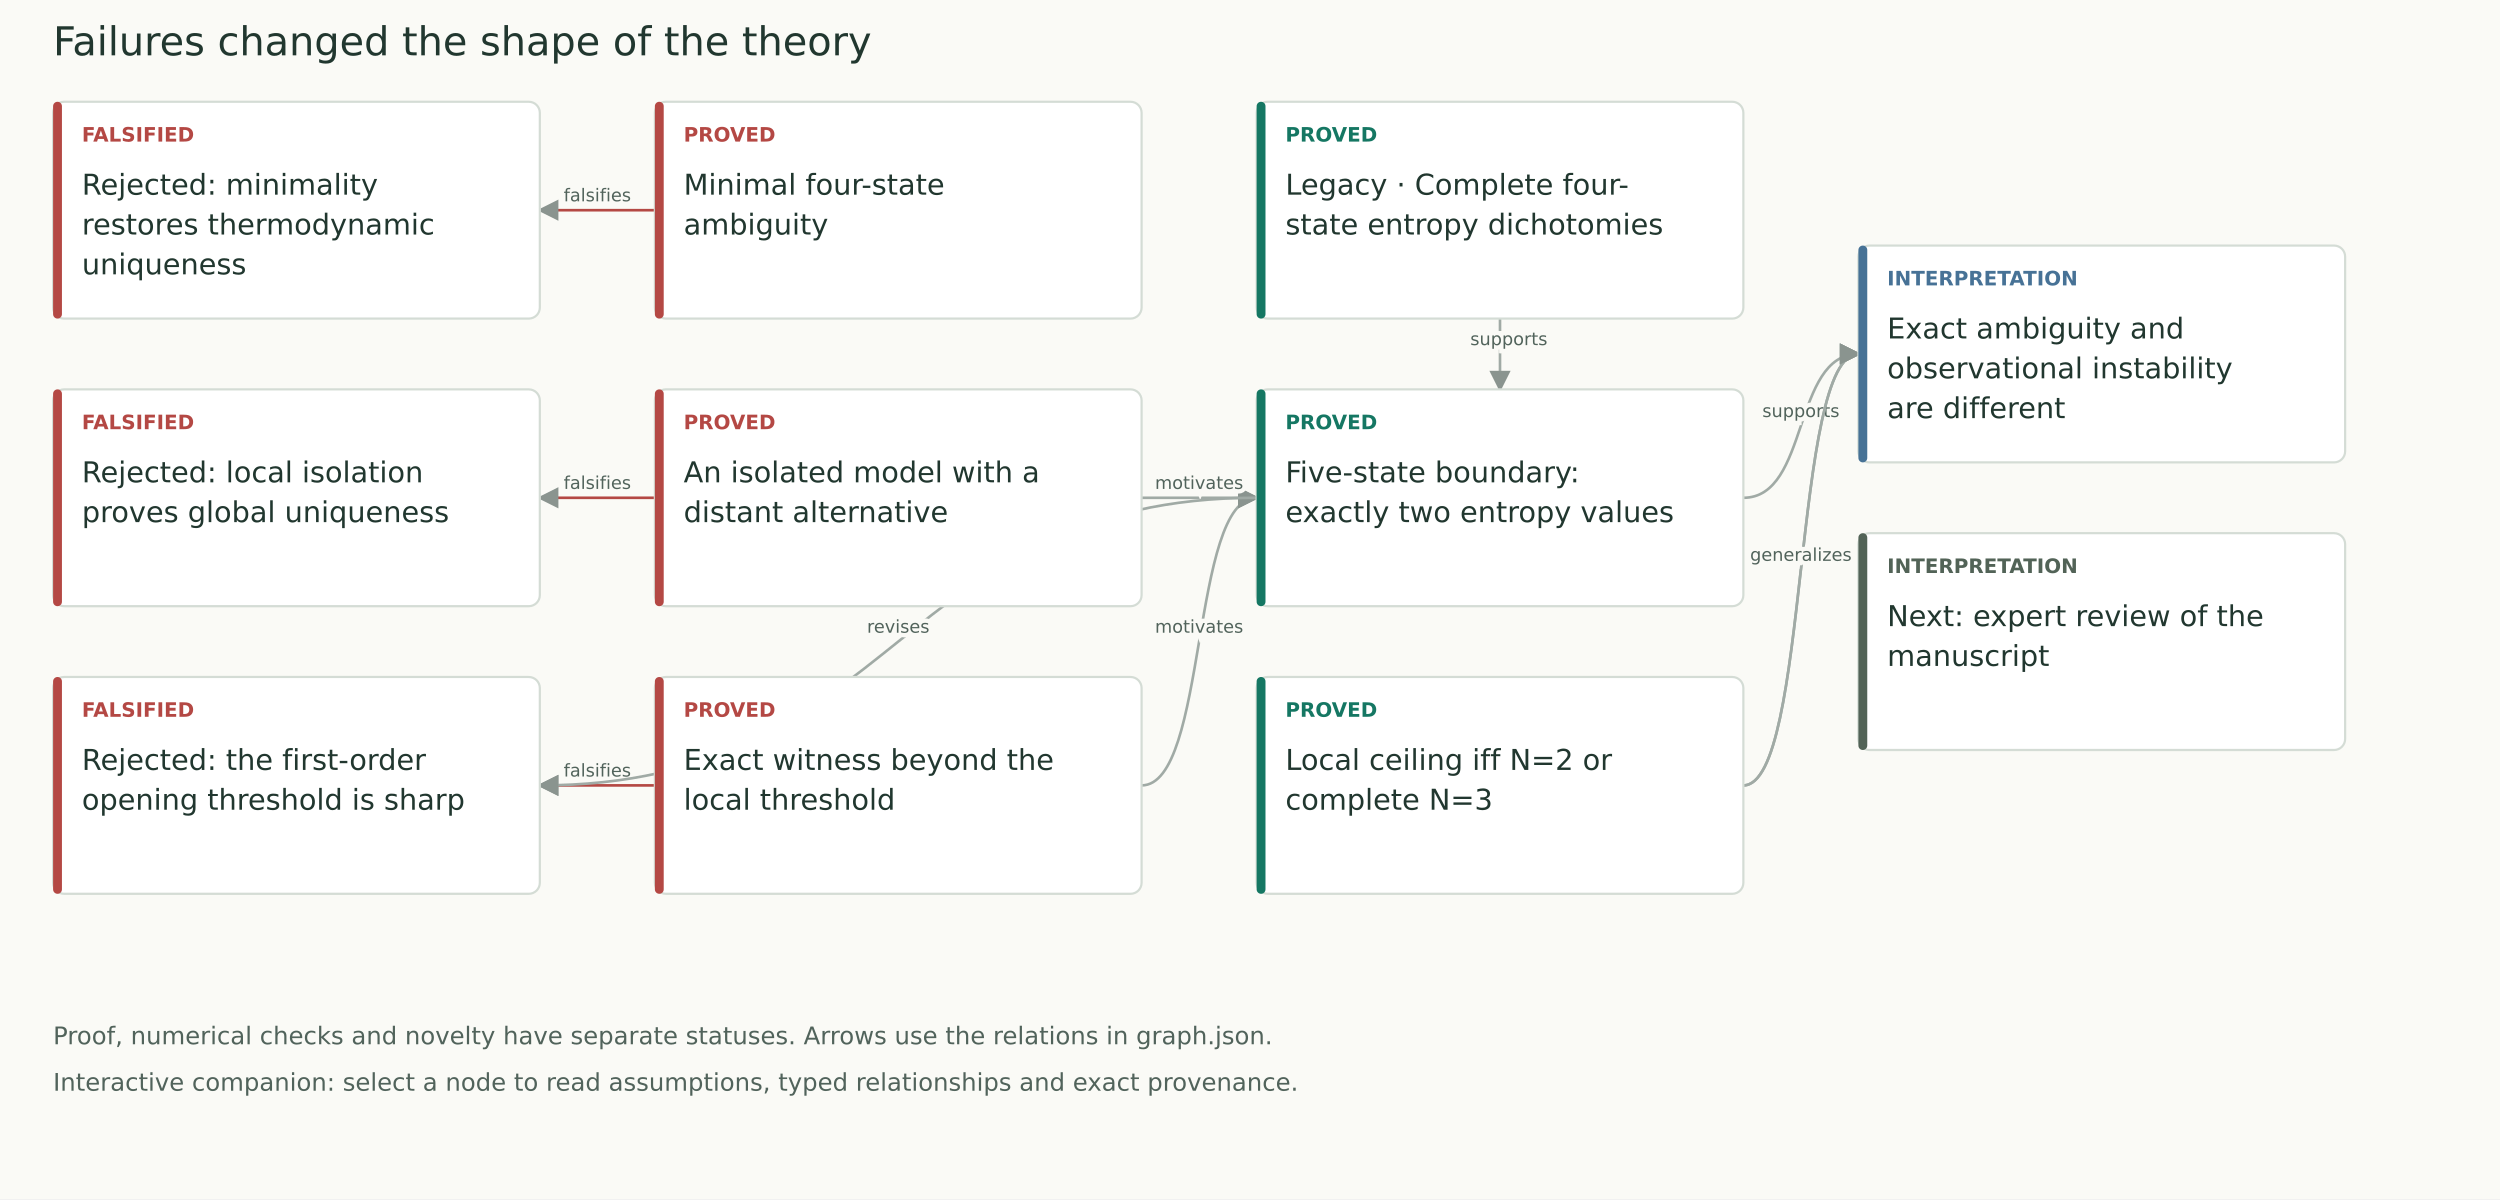
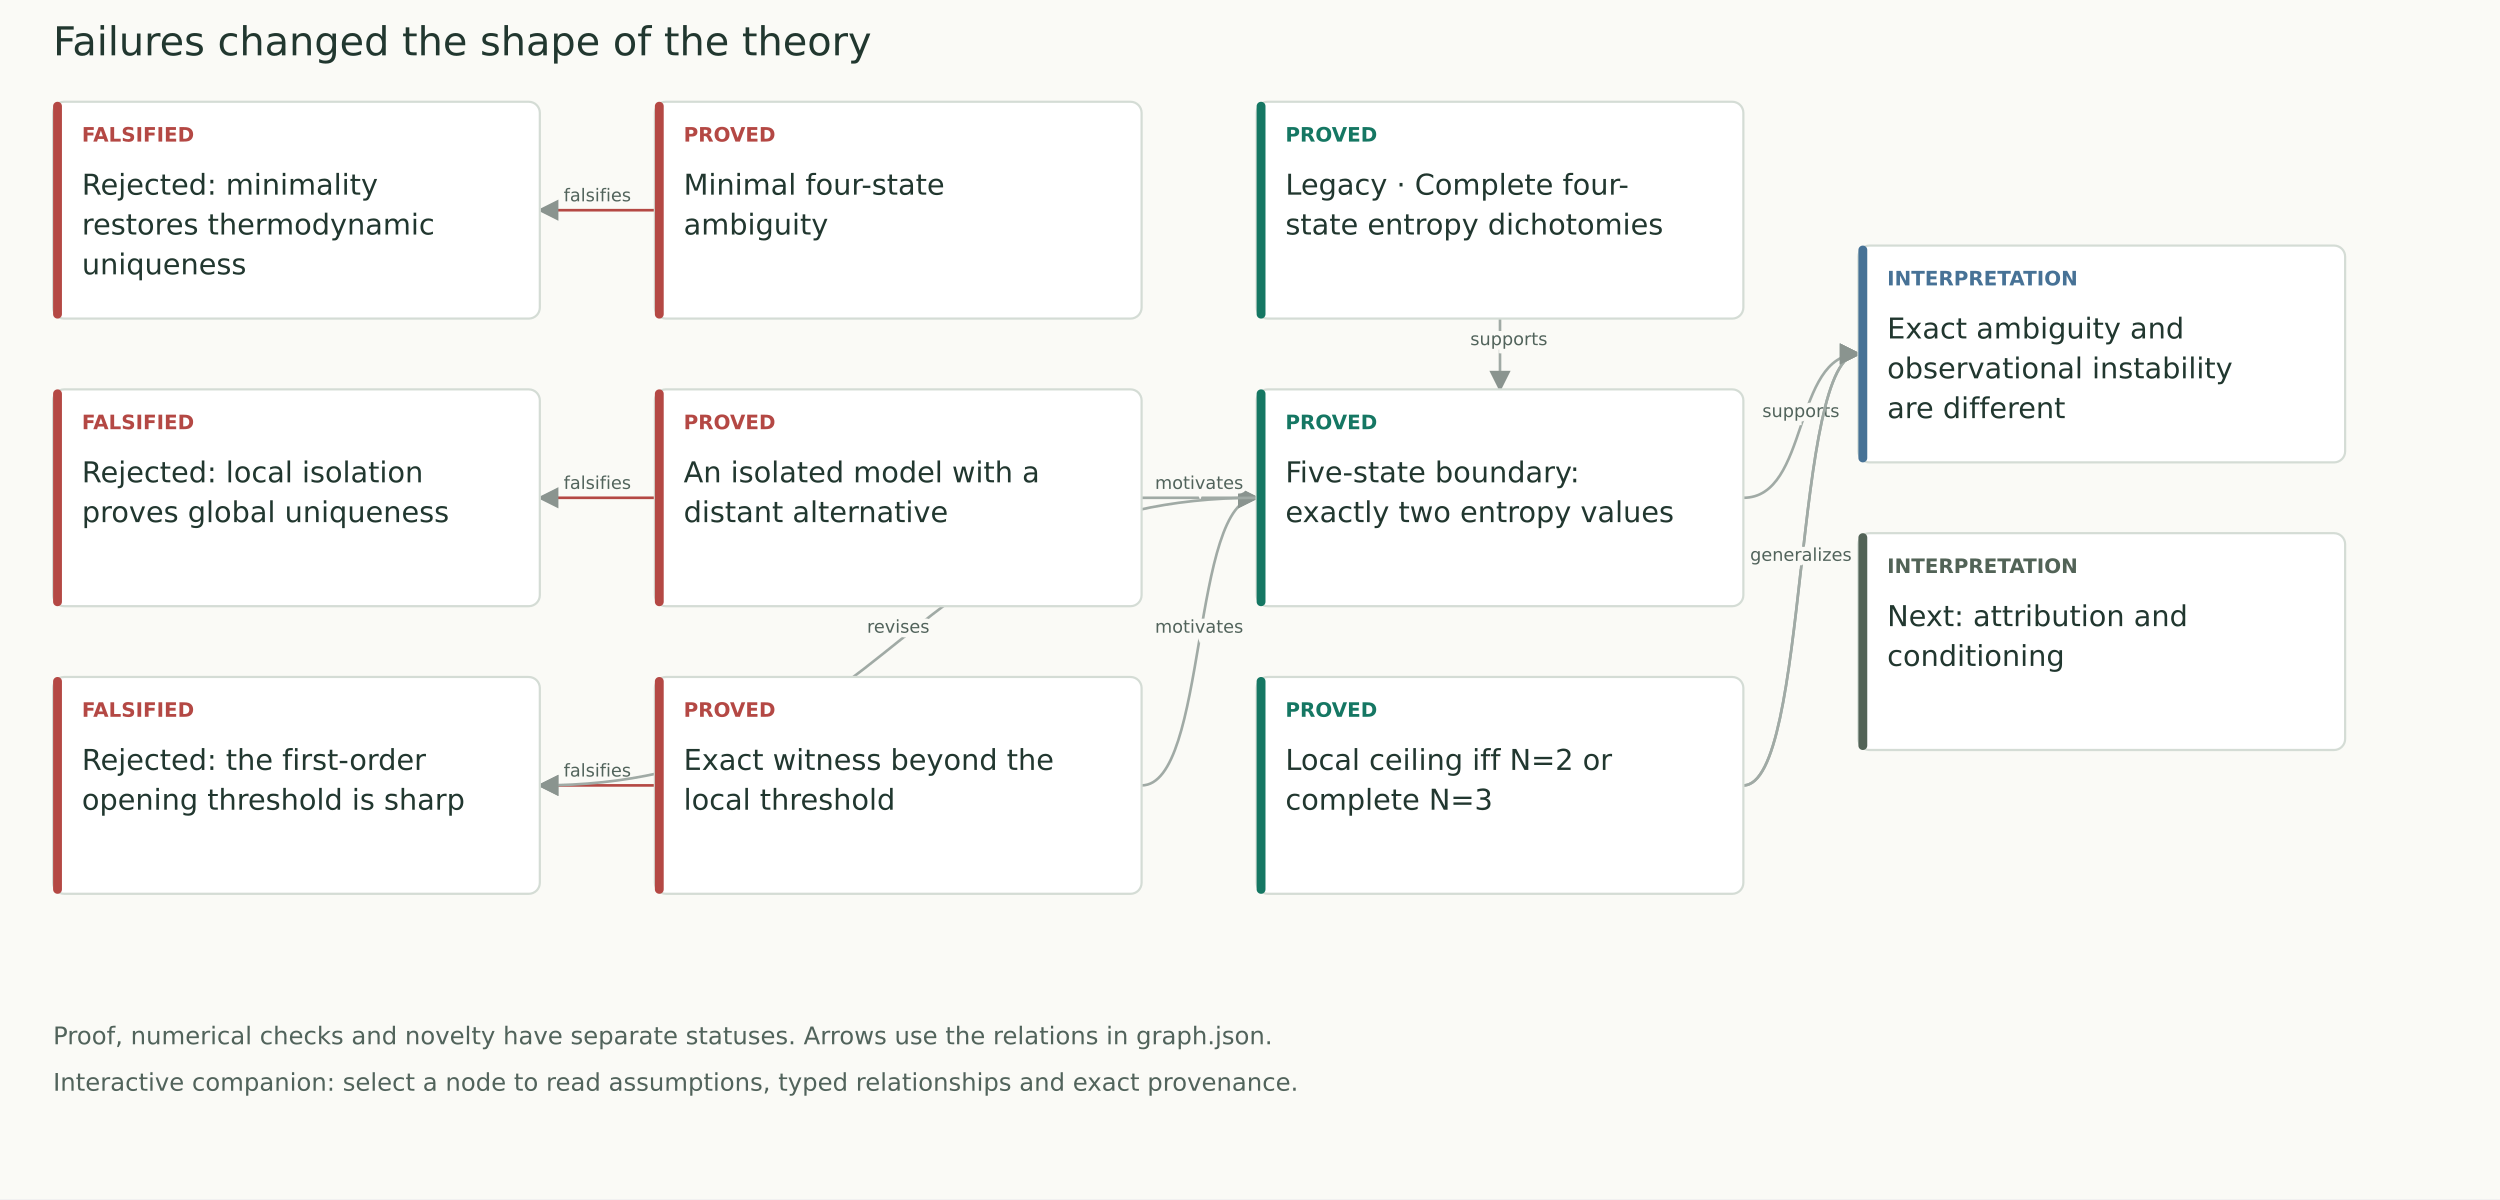
<svg xmlns="http://www.w3.org/2000/svg" width="1130" height="542" viewBox="0 0 1130 542" role="img" aria-labelledby="title desc">
  <defs>
    <marker id="arrow" markerWidth="8" markerHeight="8" refX="7" refY="4" orient="auto">
      <path d="M0,0 L8,4 L0,8" fill="#8a948f" />
    </marker>
  </defs>
  <rect width="100%" height="100%" fill="#fafaf6" />
  <text x="24" y="25" font-family="DejaVu Sans,sans-serif" font-size="18" fill="#21372f">Failures changed the shape of the theory</text>
  <path d="M516,355.0 C546,355.0 538,225.0 568,225.0" fill="none" stroke="#a0aaa5" stroke-width="1.2" marker-end="url(#arrow)" />
  <text x="542.0" y="286.0" text-anchor="middle" font-family="DejaVu Sans,sans-serif" font-size="8" fill="#51635b" style="paint-order:stroke;stroke:#fafaf6;stroke-width:4px">motivates</text>
  <path d="M788,225.0 C818,225.0 810,160.0 840,160.0" fill="none" stroke="#a0aaa5" stroke-width="1.2" marker-end="url(#arrow)" />
  <text x="814.0" y="188.5" text-anchor="middle" font-family="DejaVu Sans,sans-serif" font-size="8" fill="#51635b" style="paint-order:stroke;stroke:#fafaf6;stroke-width:4px">supports</text>
  <path d="M788,355.0 C818,355.0 810,160.0 840,160.0" fill="none" stroke="#a0aaa5" stroke-width="1.2" marker-end="url(#arrow)" />
  <text x="814.0" y="253.5" text-anchor="middle" font-family="DejaVu Sans,sans-serif" font-size="8" fill="#51635b" style="paint-order:stroke;stroke:#fafaf6;stroke-width:4px">supports</text>
  <path d="M296,95.0 C270.0,95.0 270.0,95.0 244,95.0" fill="none" stroke="#b44844" stroke-width="1.2" marker-end="url(#arrow)" />
  <text x="270.0" y="91.0" text-anchor="middle" font-family="DejaVu Sans,sans-serif" font-size="8" fill="#51635b" style="paint-order:stroke;stroke:#fafaf6;stroke-width:4px">falsifies</text>
  <path d="M296,225.0 C270.0,225.0 270.0,225.0 244,225.0" fill="none" stroke="#b44844" stroke-width="1.2" marker-end="url(#arrow)" />
  <text x="270.0" y="221.0" text-anchor="middle" font-family="DejaVu Sans,sans-serif" font-size="8" fill="#51635b" style="paint-order:stroke;stroke:#fafaf6;stroke-width:4px">falsifies</text>
  <path d="M296,355.0 C270.0,355.0 270.0,355.0 244,355.0" fill="none" stroke="#b44844" stroke-width="1.2" marker-end="url(#arrow)" />
  <text x="270.0" y="351.0" text-anchor="middle" font-family="DejaVu Sans,sans-serif" font-size="8" fill="#51635b" style="paint-order:stroke;stroke:#fafaf6;stroke-width:4px">falsifies</text>
  <path d="M678.0,144 L678.0,176" fill="none" stroke="#a0aaa5" stroke-width="1.2" marker-end="url(#arrow)" />
  <text x="682.0" y="156.0" text-anchor="middle" font-family="DejaVu Sans,sans-serif" font-size="8" fill="#51635b" style="paint-order:stroke;stroke:#fafaf6;stroke-width:4px">supports</text>
  <path d="M788,355.0 C818,355.0 810,160.0 840,160.0" fill="none" stroke="#a0aaa5" stroke-width="1.2" marker-end="url(#arrow)" />
  <text x="814.0" y="253.5" text-anchor="middle" font-family="DejaVu Sans,sans-serif" font-size="8" fill="#51635b" style="paint-order:stroke;stroke:#fafaf6;stroke-width:4px">generalizes</text>
  <path d="M516,225.0 C546,225.0 538,225.0 568,225.0" fill="none" stroke="#a0aaa5" stroke-width="1.2" marker-end="url(#arrow)" />
  <text x="542.0" y="221.0" text-anchor="middle" font-family="DejaVu Sans,sans-serif" font-size="8" fill="#51635b" style="paint-order:stroke;stroke:#fafaf6;stroke-width:4px">motivates</text>
  <path d="M568,225.0 C406.0,225.0 406.0,355.0 244,355.0" fill="none" stroke="#a0aaa5" stroke-width="1.2" marker-end="url(#arrow)" />
  <text x="406.0" y="286.0" text-anchor="middle" font-family="DejaVu Sans,sans-serif" font-size="8" fill="#51635b" style="paint-order:stroke;stroke:#fafaf6;stroke-width:4px">revises</text>
  <g>
    <rect x="24" y="46" width="220" height="98" rx="5" fill="white" stroke="#d4dcd5" />
    <rect x="24" y="46" width="4" height="98" rx="2" fill="#b44844" />
    <text x="37" y="64" font-family="DejaVu Sans,sans-serif" font-size="9" font-weight="bold" fill="#b44844">FALSIFIED</text>
    <text x="37" y="88" font-family="DejaVu Sans,sans-serif" font-size="13" fill="#21372f">Rejected: minimality</text>
    <text x="37" y="106" font-family="DejaVu Sans,sans-serif" font-size="13" fill="#21372f">restores thermodynamic</text>
    <text x="37" y="124" font-family="DejaVu Sans,sans-serif" font-size="13" fill="#21372f">uniqueness</text>
  </g>
  <g>
    <rect x="24" y="176" width="220" height="98" rx="5" fill="white" stroke="#d4dcd5" />
    <rect x="24" y="176" width="4" height="98" rx="2" fill="#b44844" />
    <text x="37" y="194" font-family="DejaVu Sans,sans-serif" font-size="9" font-weight="bold" fill="#b44844">FALSIFIED</text>
    <text x="37" y="218" font-family="DejaVu Sans,sans-serif" font-size="13" fill="#21372f">Rejected: local isolation</text>
    <text x="37" y="236" font-family="DejaVu Sans,sans-serif" font-size="13" fill="#21372f">proves global uniqueness</text>
  </g>
  <g>
    <rect x="24" y="306" width="220" height="98" rx="5" fill="white" stroke="#d4dcd5" />
    <rect x="24" y="306" width="4" height="98" rx="2" fill="#b44844" />
    <text x="37" y="324" font-family="DejaVu Sans,sans-serif" font-size="9" font-weight="bold" fill="#b44844">FALSIFIED</text>
    <text x="37" y="348" font-family="DejaVu Sans,sans-serif" font-size="13" fill="#21372f">Rejected: the first-order</text>
    <text x="37" y="366" font-family="DejaVu Sans,sans-serif" font-size="13" fill="#21372f">opening threshold is sharp</text>
  </g>
  <g>
    <rect x="296" y="46" width="220" height="98" rx="5" fill="white" stroke="#d4dcd5" />
    <rect x="296" y="46" width="4" height="98" rx="2" fill="#b44844" />
    <text x="309" y="64" font-family="DejaVu Sans,sans-serif" font-size="9" font-weight="bold" fill="#b44844">PROVED</text>
    <text x="309" y="88" font-family="DejaVu Sans,sans-serif" font-size="13" fill="#21372f">Minimal four-state</text>
    <text x="309" y="106" font-family="DejaVu Sans,sans-serif" font-size="13" fill="#21372f">ambiguity</text>
  </g>
  <g>
    <rect x="296" y="176" width="220" height="98" rx="5" fill="white" stroke="#d4dcd5" />
    <rect x="296" y="176" width="4" height="98" rx="2" fill="#b44844" />
    <text x="309" y="194" font-family="DejaVu Sans,sans-serif" font-size="9" font-weight="bold" fill="#b44844">PROVED</text>
    <text x="309" y="218" font-family="DejaVu Sans,sans-serif" font-size="13" fill="#21372f">An isolated model with a</text>
    <text x="309" y="236" font-family="DejaVu Sans,sans-serif" font-size="13" fill="#21372f">distant alternative</text>
  </g>
  <g>
    <rect x="296" y="306" width="220" height="98" rx="5" fill="white" stroke="#d4dcd5" />
    <rect x="296" y="306" width="4" height="98" rx="2" fill="#b44844" />
    <text x="309" y="324" font-family="DejaVu Sans,sans-serif" font-size="9" font-weight="bold" fill="#b44844">PROVED</text>
    <text x="309" y="348" font-family="DejaVu Sans,sans-serif" font-size="13" fill="#21372f">Exact witness beyond the</text>
    <text x="309" y="366" font-family="DejaVu Sans,sans-serif" font-size="13" fill="#21372f">local threshold</text>
  </g>
  <g>
    <rect x="568" y="46" width="220" height="98" rx="5" fill="white" stroke="#d4dcd5" />
    <rect x="568" y="46" width="4" height="98" rx="2" fill="#157763" />
    <text x="581" y="64" font-family="DejaVu Sans,sans-serif" font-size="9" font-weight="bold" fill="#157763">PROVED</text>
    <text x="581" y="88" font-family="DejaVu Sans,sans-serif" font-size="13" fill="#21372f">Legacy · Complete four-</text>
    <text x="581" y="106" font-family="DejaVu Sans,sans-serif" font-size="13" fill="#21372f">state entropy dichotomies</text>
  </g>
  <g>
    <rect x="568" y="176" width="220" height="98" rx="5" fill="white" stroke="#d4dcd5" />
    <rect x="568" y="176" width="4" height="98" rx="2" fill="#157763" />
    <text x="581" y="194" font-family="DejaVu Sans,sans-serif" font-size="9" font-weight="bold" fill="#157763">PROVED</text>
    <text x="581" y="218" font-family="DejaVu Sans,sans-serif" font-size="13" fill="#21372f">Five-state boundary:</text>
    <text x="581" y="236" font-family="DejaVu Sans,sans-serif" font-size="13" fill="#21372f">exactly two entropy values</text>
  </g>
  <g>
    <rect x="568" y="306" width="220" height="98" rx="5" fill="white" stroke="#d4dcd5" />
    <rect x="568" y="306" width="4" height="98" rx="2" fill="#157763" />
    <text x="581" y="324" font-family="DejaVu Sans,sans-serif" font-size="9" font-weight="bold" fill="#157763">PROVED</text>
    <text x="581" y="348" font-family="DejaVu Sans,sans-serif" font-size="13" fill="#21372f">Local ceiling iff N=2 or</text>
    <text x="581" y="366" font-family="DejaVu Sans,sans-serif" font-size="13" fill="#21372f">complete N=3</text>
  </g>
  <g>
    <rect x="840" y="111" width="220" height="98" rx="5" fill="white" stroke="#d4dcd5" />
    <rect x="840" y="111" width="4" height="98" rx="2" fill="#477296" />
    <text x="853" y="129" font-family="DejaVu Sans,sans-serif" font-size="9" font-weight="bold" fill="#477296">INTERPRETATION</text>
    <text x="853" y="153" font-family="DejaVu Sans,sans-serif" font-size="13" fill="#21372f">Exact ambiguity and</text>
    <text x="853" y="171" font-family="DejaVu Sans,sans-serif" font-size="13" fill="#21372f">observational instability</text>
    <text x="853" y="189" font-family="DejaVu Sans,sans-serif" font-size="13" fill="#21372f">are different</text>
  </g>
  <g>
    <rect x="840" y="241" width="220" height="98" rx="5" fill="white" stroke="#d4dcd5" />
    <rect x="840" y="241" width="4" height="98" rx="2" fill="#526357" />
    <text x="853" y="259" font-family="DejaVu Sans,sans-serif" font-size="9" font-weight="bold" fill="#526357">INTERPRETATION</text>
-     <text x="853" y="283" font-family="DejaVu Sans,sans-serif" font-size="13" fill="#21372f">Next: expert review of the</text>
-     <text x="853" y="301" font-family="DejaVu Sans,sans-serif" font-size="13" fill="#21372f">manuscript</text>
+     <text x="853" y="283" font-family="DejaVu Sans,sans-serif" font-size="13" fill="#21372f">Next: attribution and</text>
+     <text x="853" y="301" font-family="DejaVu Sans,sans-serif" font-size="13" fill="#21372f">conditioning</text>
  </g>
  <text x="24" y="472" font-family="DejaVu Sans,sans-serif" font-size="11" fill="#51635b">Proof, numerical checks and novelty have separate statuses. Arrows use the relations in graph.json.</text>
  <text x="24" y="493" font-family="DejaVu Sans,sans-serif" font-size="11" fill="#51635b">Interactive companion: select a node to read assumptions, typed relationships and exact provenance.</text>
</svg>
